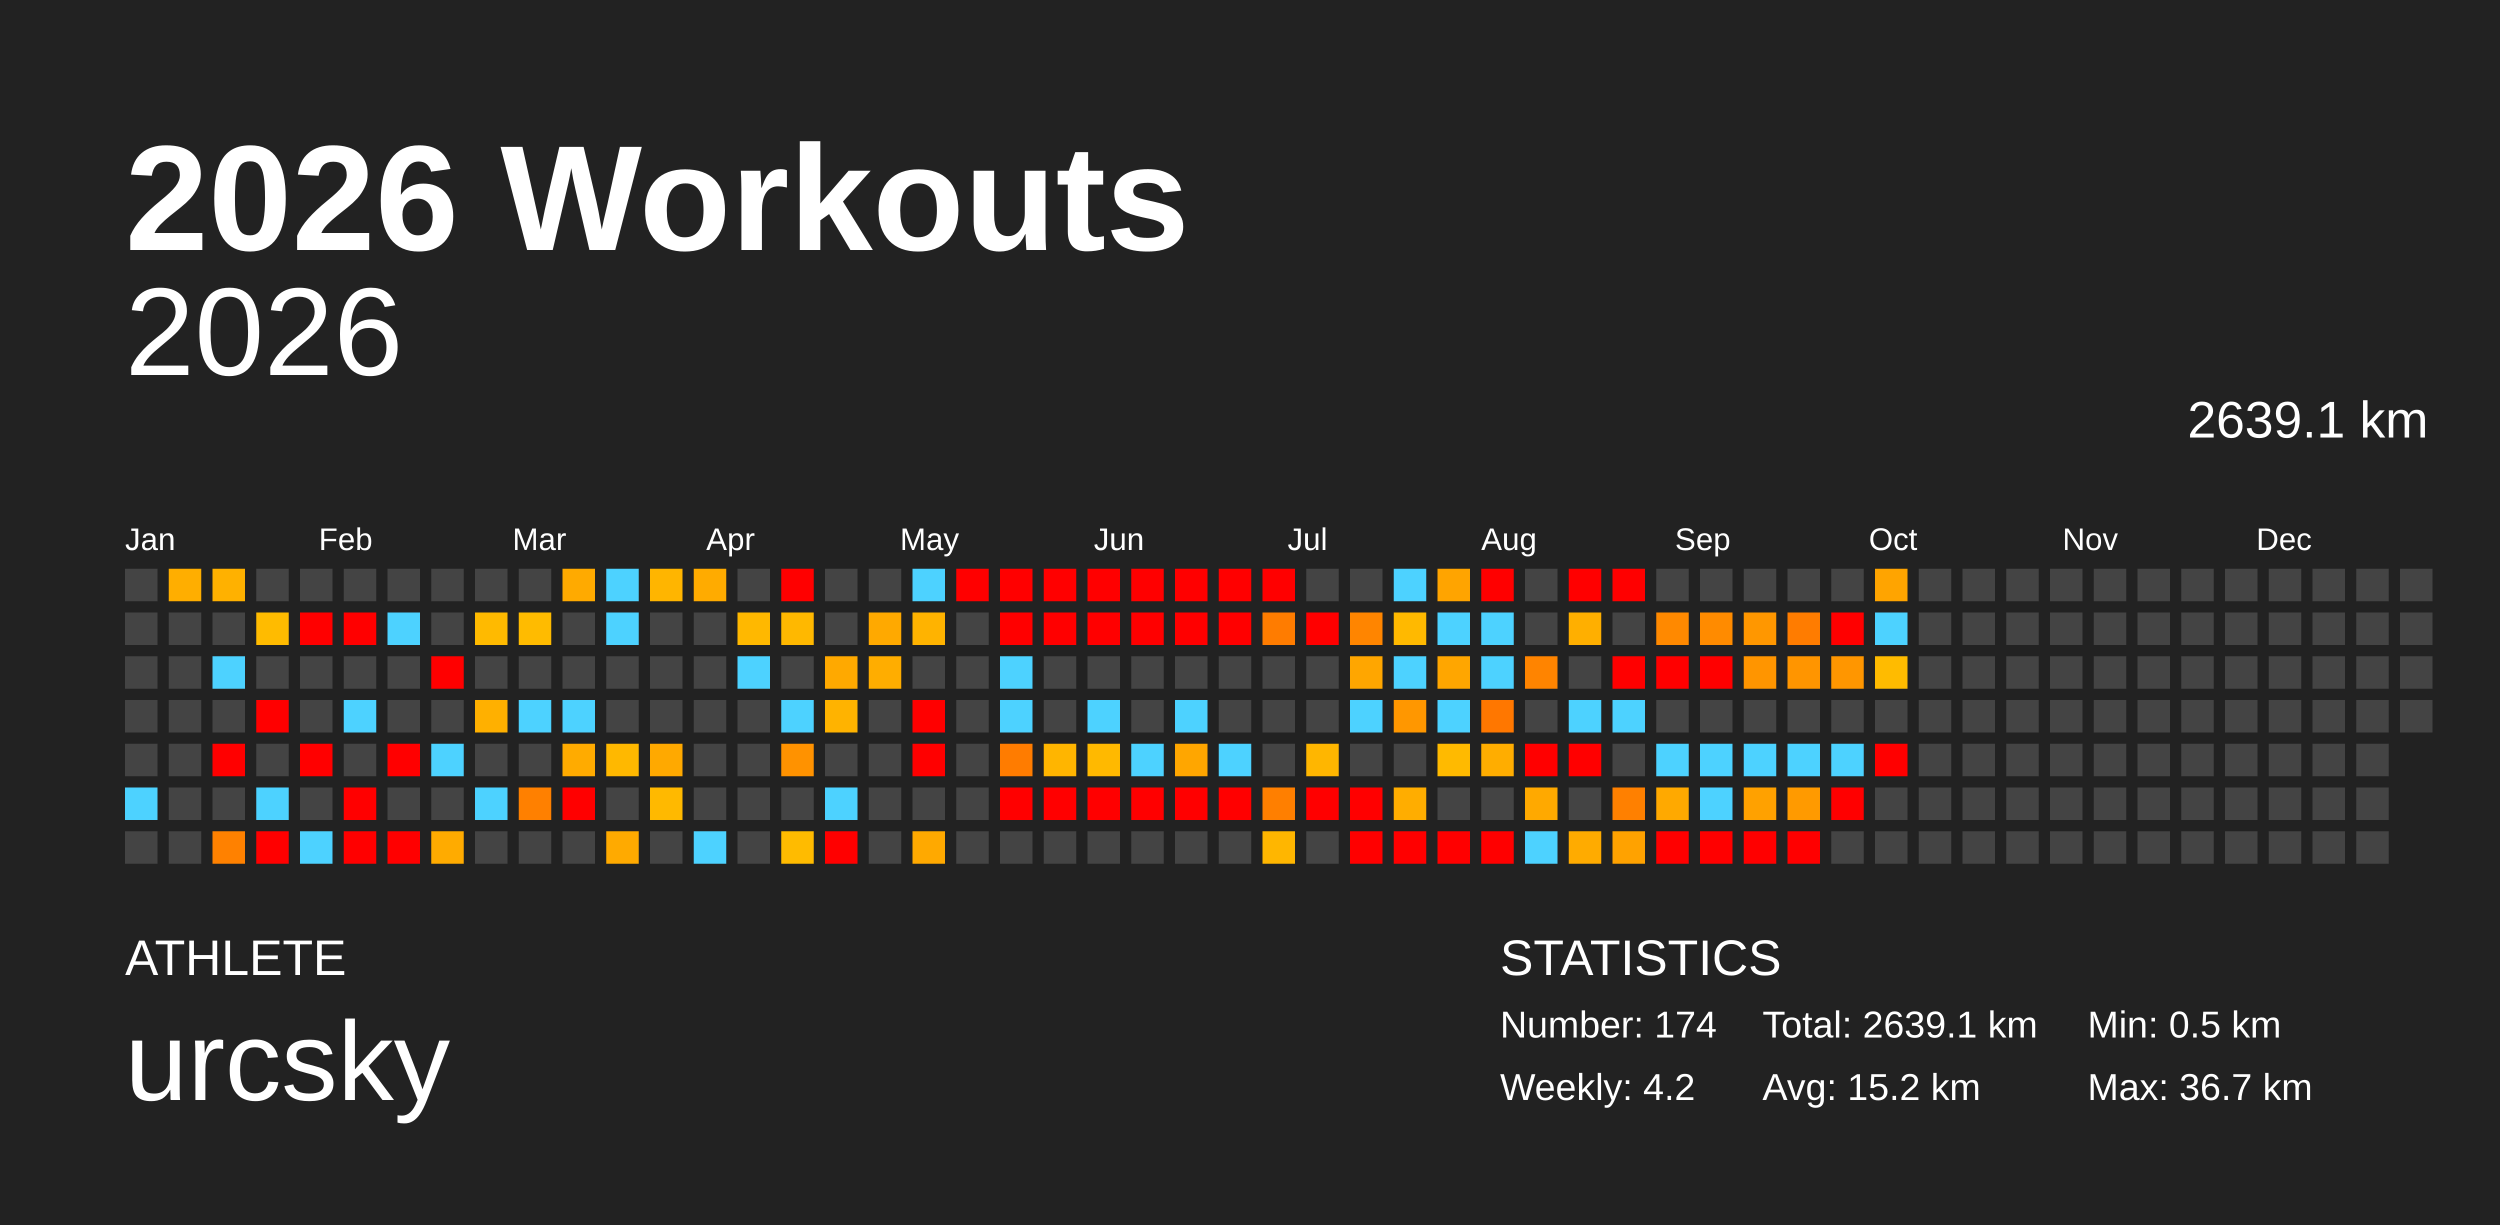
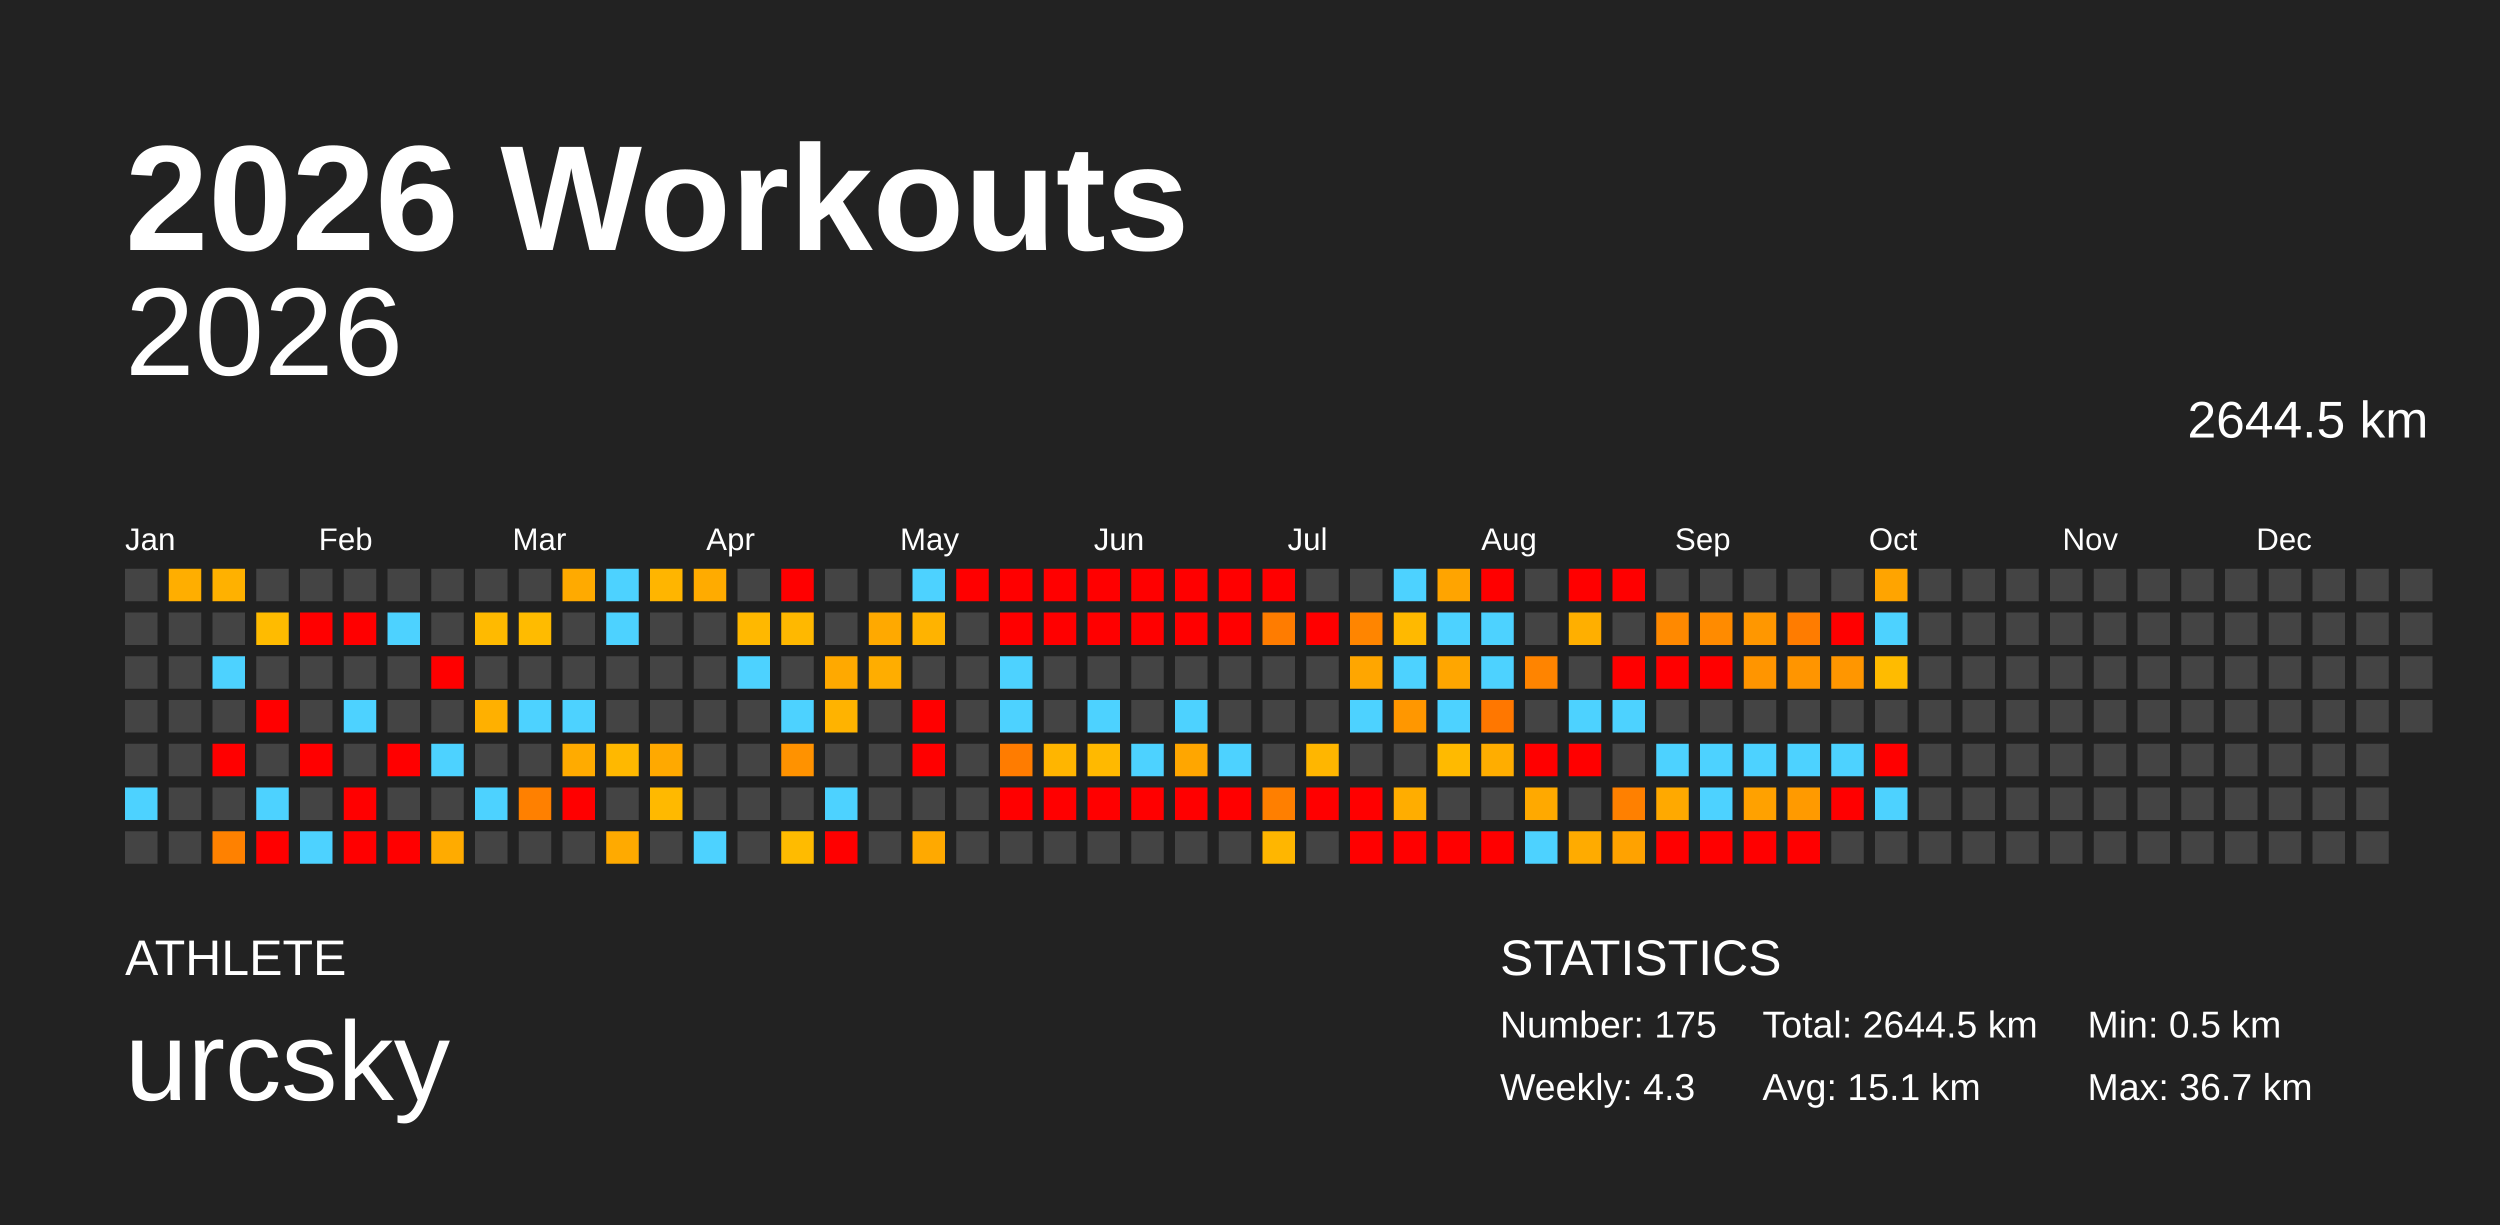
<svg xmlns="http://www.w3.org/2000/svg" baseProfile="full" height="98mm" version="1.1" viewBox="0,0,200,98" width="200mm">
  <defs />
  <rect fill="#222222" height="98" width="200" x="0" y="0" />
  <text fill="#FFFFFF" style="font-size:12px; font-family:Arial; font-weight:bold;" x="10" y="20">2026 Workouts</text>
  <text fill="#FFFFFF" style="font-size:4px; font-family:Arial" x="10" y="78">ATHLETE</text>
  <text fill="#FFFFFF" style="font-size:9px; font-family:Arial" x="10" y="88">urcsky</text>
  <text fill="#FFFFFF" style="font-size:4px; font-family:Arial" x="120" y="78">STATISTICS</text>
-   <text fill="#FFFFFF" style="font-size:3px; font-family:Arial" x="120" y="83">Number: 174</text>
-   <text fill="#FFFFFF" style="font-size:3px; font-family:Arial" x="120" y="88">Weekly: 4.2</text>
-   <text fill="#FFFFFF" style="font-size:3px; font-family:Arial" x="141" y="83">Total: 2639.1 km</text>
-   <text fill="#FFFFFF" style="font-size:3px; font-family:Arial" x="141" y="88">Avg: 15.2 km</text>
+   <text fill="#FFFFFF" style="font-size:3px; font-family:Arial" x="120" y="83">Number: 175</text>
+   <text fill="#FFFFFF" style="font-size:3px; font-family:Arial" x="120" y="88">Weekly: 4.3</text>
+   <text fill="#FFFFFF" style="font-size:3px; font-family:Arial" x="141" y="83">Total: 2644.5 km</text>
+   <text fill="#FFFFFF" style="font-size:3px; font-family:Arial" x="141" y="88">Avg: 15.1 km</text>
  <text fill="#FFFFFF" style="font-size:3px; font-family:Arial" x="167" y="83">Min: 0.5 km</text>
  <text fill="#FFFFFF" style="font-size:3px; font-family:Arial" x="167" y="88">Max: 36.7 km</text>
  <text alignment-baseline="hanging" fill="#FFFFFF" style="font-size:10.0px; font-family:Arial;" x="10" y="30">2026</text>
-   <text alignment-baseline="hanging" fill="#FFFFFF" style="font-size:4.125px; font-family:Arial;" x="175" y="35">2639.1 km</text>
+   <text alignment-baseline="hanging" fill="#FFFFFF" style="font-size:4.125px; font-family:Arial;" x="175" y="35">2644.5 km</text>
  <text fill="#FFFFFF" style="font-size:2.5px; font-family:Arial" x="10.0" y="44">Jan</text>
  <text fill="#FFFFFF" style="font-size:2.5px; font-family:Arial" x="25.5" y="44">Feb</text>
  <text fill="#FFFFFF" style="font-size:2.5px; font-family:Arial" x="41.0" y="44">Mar</text>
  <text fill="#FFFFFF" style="font-size:2.5px; font-family:Arial" x="56.5" y="44">Apr</text>
  <text fill="#FFFFFF" style="font-size:2.5px; font-family:Arial" x="72.0" y="44">May</text>
  <text fill="#FFFFFF" style="font-size:2.5px; font-family:Arial" x="87.5" y="44">Jun</text>
  <text fill="#FFFFFF" style="font-size:2.5px; font-family:Arial" x="103.0" y="44">Jul</text>
  <text fill="#FFFFFF" style="font-size:2.5px; font-family:Arial" x="118.5" y="44">Aug</text>
  <text fill="#FFFFFF" style="font-size:2.5px; font-family:Arial" x="134.0" y="44">Sep</text>
  <text fill="#FFFFFF" style="font-size:2.5px; font-family:Arial" x="149.5" y="44">Oct</text>
  <text fill="#FFFFFF" style="font-size:2.5px; font-family:Arial" x="165.0" y="44">Nov</text>
  <text fill="#FFFFFF" style="font-size:2.5px; font-family:Arial" x="180.5" y="44">Dec</text>
  <rect fill="#444444" height="2.6" width="2.6" x="10.0" y="45.5" />
  <rect fill="#444444" height="2.6" width="2.6" x="10.0" y="49.0" />
  <rect fill="#444444" height="2.6" width="2.6" x="10.0" y="52.5" />
  <rect fill="#444444" height="2.6" width="2.6" x="10.0" y="56.0" />
  <rect fill="#444444" height="2.6" width="2.6" x="10.0" y="59.5" />
  <rect fill="#4dd2ff" height="2.6" width="2.6" x="10.0" y="63.0" />
  <rect fill="#444444" height="2.6" width="2.6" x="10.0" y="66.5" />
  <rect fill="#ffae00" height="2.6" width="2.6" x="13.5" y="45.5" />
  <rect fill="#444444" height="2.6" width="2.6" x="13.5" y="49.0" />
  <rect fill="#444444" height="2.6" width="2.6" x="13.5" y="52.5" />
  <rect fill="#444444" height="2.6" width="2.6" x="13.5" y="56.0" />
  <rect fill="#444444" height="2.6" width="2.6" x="13.5" y="59.5" />
  <rect fill="#444444" height="2.6" width="2.6" x="13.5" y="63.0" />
  <rect fill="#444444" height="2.6" width="2.6" x="13.5" y="66.5" />
  <rect fill="#ffb100" height="2.6" width="2.6" x="17.0" y="45.5" />
  <rect fill="#444444" height="2.6" width="2.6" x="17.0" y="49.0" />
  <rect fill="#4dd2ff" height="2.6" width="2.6" x="17.0" y="52.5" />
  <rect fill="#444444" height="2.6" width="2.6" x="17.0" y="56.0" />
  <rect fill="red" height="2.6" width="2.6" x="17.0" y="59.5" />
  <rect fill="#444444" height="2.6" width="2.6" x="17.0" y="63.0" />
  <rect fill="#ff8100" height="2.6" width="2.6" x="17.0" y="66.5" />
  <rect fill="#444444" height="2.6" width="2.6" x="20.5" y="45.5" />
  <rect fill="#ffbb00" height="2.6" width="2.6" x="20.5" y="49.0" />
  <rect fill="#444444" height="2.6" width="2.6" x="20.5" y="52.5" />
  <rect fill="red" height="2.6" width="2.6" x="20.5" y="56.0" />
  <rect fill="#444444" height="2.6" width="2.6" x="20.5" y="59.5" />
  <rect fill="#4dd2ff" height="2.6" width="2.6" x="20.5" y="63.0" />
  <rect fill="red" height="2.6" width="2.6" x="20.5" y="66.5" />
  <rect fill="#444444" height="2.6" width="2.6" x="24.0" y="45.5" />
  <rect fill="red" height="2.6" width="2.6" x="24.0" y="49.0" />
  <rect fill="#444444" height="2.6" width="2.6" x="24.0" y="52.5" />
  <rect fill="#444444" height="2.6" width="2.6" x="24.0" y="56.0" />
  <rect fill="red" height="2.6" width="2.6" x="24.0" y="59.5" />
  <rect fill="#444444" height="2.6" width="2.6" x="24.0" y="63.0" />
  <rect fill="#4dd2ff" height="2.6" width="2.6" x="24.0" y="66.5" />
  <rect fill="#444444" height="2.6" width="2.6" x="27.5" y="45.5" />
  <rect fill="red" height="2.6" width="2.6" x="27.5" y="49.0" />
  <rect fill="#444444" height="2.6" width="2.6" x="27.5" y="52.5" />
  <rect fill="#4dd2ff" height="2.6" width="2.6" x="27.5" y="56.0" />
  <rect fill="#444444" height="2.6" width="2.6" x="27.5" y="59.5" />
  <rect fill="red" height="2.6" width="2.6" x="27.5" y="63.0" />
  <rect fill="red" height="2.6" width="2.6" x="27.5" y="66.5" />
  <rect fill="#444444" height="2.6" width="2.6" x="31.0" y="45.5" />
  <rect fill="#4dd2ff" height="2.6" width="2.6" x="31.0" y="49.0" />
  <rect fill="#444444" height="2.6" width="2.6" x="31.0" y="52.5" />
  <rect fill="#444444" height="2.6" width="2.6" x="31.0" y="56.0" />
  <rect fill="red" height="2.6" width="2.6" x="31.0" y="59.5" />
  <rect fill="#444444" height="2.6" width="2.6" x="31.0" y="63.0" />
  <rect fill="red" height="2.6" width="2.6" x="31.0" y="66.5" />
  <rect fill="#444444" height="2.6" width="2.6" x="34.5" y="45.5" />
  <rect fill="#444444" height="2.6" width="2.6" x="34.5" y="49.0" />
  <rect fill="red" height="2.6" width="2.6" x="34.5" y="52.5" />
  <rect fill="#444444" height="2.6" width="2.6" x="34.5" y="56.0" />
  <rect fill="#4dd2ff" height="2.6" width="2.6" x="34.5" y="59.5" />
  <rect fill="#444444" height="2.6" width="2.6" x="34.5" y="63.0" />
  <rect fill="#ffab00" height="2.6" width="2.6" x="34.5" y="66.5" />
  <rect fill="#444444" height="2.6" width="2.6" x="38.0" y="45.5" />
  <rect fill="#ffba00" height="2.6" width="2.6" x="38.0" y="49.0" />
  <rect fill="#444444" height="2.6" width="2.6" x="38.0" y="52.5" />
  <rect fill="#ffb000" height="2.6" width="2.6" x="38.0" y="56.0" />
  <rect fill="#444444" height="2.6" width="2.6" x="38.0" y="59.5" />
  <rect fill="#4dd2ff" height="2.6" width="2.6" x="38.0" y="63.0" />
  <rect fill="#444444" height="2.6" width="2.6" x="38.0" y="66.5" />
  <rect fill="#444444" height="2.6" width="2.6" x="41.5" y="45.5" />
  <rect fill="#ffbb00" height="2.6" width="2.6" x="41.5" y="49.0" />
  <rect fill="#444444" height="2.6" width="2.6" x="41.5" y="52.5" />
  <rect fill="#4dd2ff" height="2.6" width="2.6" x="41.5" y="56.0" />
  <rect fill="#444444" height="2.6" width="2.6" x="41.5" y="59.5" />
  <rect fill="#ff8000" height="2.6" width="2.6" x="41.5" y="63.0" />
  <rect fill="#444444" height="2.6" width="2.6" x="41.5" y="66.5" />
  <rect fill="#ffaa00" height="2.6" width="2.6" x="45.0" y="45.5" />
  <rect fill="#444444" height="2.6" width="2.6" x="45.0" y="49.0" />
  <rect fill="#444444" height="2.6" width="2.6" x="45.0" y="52.5" />
  <rect fill="#4dd2ff" height="2.6" width="2.6" x="45.0" y="56.0" />
  <rect fill="#ffab00" height="2.6" width="2.6" x="45.0" y="59.5" />
  <rect fill="red" height="2.6" width="2.6" x="45.0" y="63.0" />
  <rect fill="#444444" height="2.6" width="2.6" x="45.0" y="66.5" />
  <rect fill="#4dd2ff" height="2.6" width="2.6" x="48.5" y="45.5" />
  <rect fill="#4dd2ff" height="2.6" width="2.6" x="48.5" y="49.0" />
  <rect fill="#444444" height="2.6" width="2.6" x="48.5" y="52.5" />
  <rect fill="#444444" height="2.6" width="2.6" x="48.5" y="56.0" />
  <rect fill="#ffb800" height="2.6" width="2.6" x="48.5" y="59.5" />
  <rect fill="#444444" height="2.6" width="2.6" x="48.5" y="63.0" />
  <rect fill="#ffaa00" height="2.6" width="2.6" x="48.5" y="66.5" />
  <rect fill="#ffb500" height="2.6" width="2.6" x="52.0" y="45.5" />
  <rect fill="#444444" height="2.6" width="2.6" x="52.0" y="49.0" />
  <rect fill="#444444" height="2.6" width="2.6" x="52.0" y="52.5" />
  <rect fill="#444444" height="2.6" width="2.6" x="52.0" y="56.0" />
  <rect fill="#ffa900" height="2.6" width="2.6" x="52.0" y="59.5" />
  <rect fill="#ffb900" height="2.6" width="2.6" x="52.0" y="63.0" />
  <rect fill="#444444" height="2.6" width="2.6" x="52.0" y="66.5" />
  <rect fill="#ffab00" height="2.6" width="2.6" x="55.5" y="45.5" />
  <rect fill="#444444" height="2.6" width="2.6" x="55.5" y="49.0" />
  <rect fill="#444444" height="2.6" width="2.6" x="55.5" y="52.5" />
  <rect fill="#444444" height="2.6" width="2.6" x="55.5" y="56.0" />
  <rect fill="#444444" height="2.6" width="2.6" x="55.5" y="59.5" />
  <rect fill="#444444" height="2.6" width="2.6" x="55.5" y="63.0" />
  <rect fill="#4dd2ff" height="2.6" width="2.6" x="55.5" y="66.5" />
  <rect fill="#444444" height="2.6" width="2.6" x="59.0" y="45.5" />
  <rect fill="#ffb800" height="2.6" width="2.6" x="59.0" y="49.0" />
  <rect fill="#4dd2ff" height="2.6" width="2.6" x="59.0" y="52.5" />
  <rect fill="#444444" height="2.6" width="2.6" x="59.0" y="56.0" />
  <rect fill="#444444" height="2.6" width="2.6" x="59.0" y="59.5" />
  <rect fill="#444444" height="2.6" width="2.6" x="59.0" y="63.0" />
  <rect fill="#444444" height="2.6" width="2.6" x="59.0" y="66.5" />
  <rect fill="red" height="2.6" width="2.6" x="62.5" y="45.5" />
  <rect fill="#ffb800" height="2.6" width="2.6" x="62.5" y="49.0" />
  <rect fill="#444444" height="2.6" width="2.6" x="62.5" y="52.5" />
  <rect fill="#4dd2ff" height="2.6" width="2.6" x="62.5" y="56.0" />
  <rect fill="#ff9200" height="2.6" width="2.6" x="62.5" y="59.5" />
  <rect fill="#444444" height="2.6" width="2.6" x="62.5" y="63.0" />
  <rect fill="#ffbb00" height="2.6" width="2.6" x="62.5" y="66.5" />
  <rect fill="#444444" height="2.6" width="2.6" x="66.0" y="45.5" />
  <rect fill="#444444" height="2.6" width="2.6" x="66.0" y="49.0" />
  <rect fill="#ffa900" height="2.6" width="2.6" x="66.0" y="52.5" />
  <rect fill="#ffb300" height="2.6" width="2.6" x="66.0" y="56.0" />
  <rect fill="#444444" height="2.6" width="2.6" x="66.0" y="59.5" />
  <rect fill="#4dd2ff" height="2.6" width="2.6" x="66.0" y="63.0" />
  <rect fill="red" height="2.6" width="2.6" x="66.0" y="66.5" />
  <rect fill="#444444" height="2.6" width="2.6" x="69.5" y="45.5" />
  <rect fill="#ffa900" height="2.6" width="2.6" x="69.5" y="49.0" />
  <rect fill="#ffad00" height="2.6" width="2.6" x="69.5" y="52.5" />
  <rect fill="#444444" height="2.6" width="2.6" x="69.5" y="56.0" />
  <rect fill="#444444" height="2.6" width="2.6" x="69.5" y="59.5" />
  <rect fill="#444444" height="2.6" width="2.6" x="69.5" y="63.0" />
  <rect fill="#444444" height="2.6" width="2.6" x="69.5" y="66.5" />
  <rect fill="#4dd2ff" height="2.6" width="2.6" x="73.0" y="45.5" />
  <rect fill="#ffb300" height="2.6" width="2.6" x="73.0" y="49.0" />
  <rect fill="#444444" height="2.6" width="2.6" x="73.0" y="52.5" />
  <rect fill="red" height="2.6" width="2.6" x="73.0" y="56.0" />
  <rect fill="red" height="2.6" width="2.6" x="73.0" y="59.5" />
  <rect fill="#444444" height="2.6" width="2.6" x="73.0" y="63.0" />
  <rect fill="#ffa900" height="2.6" width="2.6" x="73.0" y="66.5" />
  <rect fill="red" height="2.6" width="2.6" x="76.5" y="45.5" />
  <rect fill="#444444" height="2.6" width="2.6" x="76.5" y="49.0" />
  <rect fill="#444444" height="2.6" width="2.6" x="76.5" y="52.5" />
  <rect fill="#444444" height="2.6" width="2.6" x="76.5" y="56.0" />
  <rect fill="#444444" height="2.6" width="2.6" x="76.5" y="59.5" />
  <rect fill="#444444" height="2.6" width="2.6" x="76.5" y="63.0" />
  <rect fill="#444444" height="2.6" width="2.6" x="76.5" y="66.5" />
  <rect fill="red" height="2.6" width="2.6" x="80.0" y="45.5" />
  <rect fill="red" height="2.6" width="2.6" x="80.0" y="49.0" />
  <rect fill="#4dd2ff" height="2.6" width="2.6" x="80.0" y="52.5" />
  <rect fill="#4dd2ff" height="2.6" width="2.6" x="80.0" y="56.0" />
  <rect fill="#ff7c00" height="2.6" width="2.6" x="80.0" y="59.5" />
  <rect fill="red" height="2.6" width="2.6" x="80.0" y="63.0" />
  <rect fill="#444444" height="2.6" width="2.6" x="80.0" y="66.5" />
  <rect fill="red" height="2.6" width="2.6" x="83.5" y="45.5" />
  <rect fill="red" height="2.6" width="2.6" x="83.5" y="49.0" />
  <rect fill="#444444" height="2.6" width="2.6" x="83.5" y="52.5" />
  <rect fill="#444444" height="2.6" width="2.6" x="83.5" y="56.0" />
  <rect fill="#ffb500" height="2.6" width="2.6" x="83.5" y="59.5" />
  <rect fill="red" height="2.6" width="2.6" x="83.5" y="63.0" />
  <rect fill="#444444" height="2.6" width="2.6" x="83.5" y="66.5" />
  <rect fill="red" height="2.6" width="2.6" x="87.0" y="45.5" />
  <rect fill="red" height="2.6" width="2.6" x="87.0" y="49.0" />
  <rect fill="#444444" height="2.6" width="2.6" x="87.0" y="52.5" />
  <rect fill="#4dd2ff" height="2.6" width="2.6" x="87.0" y="56.0" />
  <rect fill="#ffb900" height="2.6" width="2.6" x="87.0" y="59.5" />
  <rect fill="red" height="2.6" width="2.6" x="87.0" y="63.0" />
  <rect fill="#444444" height="2.6" width="2.6" x="87.0" y="66.5" />
  <rect fill="red" height="2.6" width="2.6" x="90.5" y="45.5" />
  <rect fill="red" height="2.6" width="2.6" x="90.5" y="49.0" />
  <rect fill="#444444" height="2.6" width="2.6" x="90.5" y="52.5" />
  <rect fill="#444444" height="2.6" width="2.6" x="90.5" y="56.0" />
  <rect fill="#4dd2ff" height="2.6" width="2.6" x="90.5" y="59.5" />
  <rect fill="red" height="2.6" width="2.6" x="90.5" y="63.0" />
  <rect fill="#444444" height="2.6" width="2.6" x="90.5" y="66.5" />
  <rect fill="red" height="2.6" width="2.6" x="94.0" y="45.5" />
  <rect fill="red" height="2.6" width="2.6" x="94.0" y="49.0" />
  <rect fill="#444444" height="2.6" width="2.6" x="94.0" y="52.5" />
  <rect fill="#4dd2ff" height="2.6" width="2.6" x="94.0" y="56.0" />
  <rect fill="#ffa600" height="2.6" width="2.6" x="94.0" y="59.5" />
  <rect fill="red" height="2.6" width="2.6" x="94.0" y="63.0" />
  <rect fill="#444444" height="2.6" width="2.6" x="94.0" y="66.5" />
  <rect fill="red" height="2.6" width="2.6" x="97.5" y="45.5" />
  <rect fill="red" height="2.6" width="2.6" x="97.5" y="49.0" />
  <rect fill="#444444" height="2.6" width="2.6" x="97.5" y="52.5" />
  <rect fill="#444444" height="2.6" width="2.6" x="97.5" y="56.0" />
  <rect fill="#4dd2ff" height="2.6" width="2.6" x="97.5" y="59.5" />
  <rect fill="red" height="2.6" width="2.6" x="97.5" y="63.0" />
  <rect fill="#444444" height="2.6" width="2.6" x="97.5" y="66.5" />
  <rect fill="red" height="2.6" width="2.6" x="101.0" y="45.5" />
  <rect fill="#ff7c00" height="2.6" width="2.6" x="101.0" y="49.0" />
  <rect fill="#444444" height="2.6" width="2.6" x="101.0" y="52.5" />
  <rect fill="#444444" height="2.6" width="2.6" x="101.0" y="56.0" />
  <rect fill="#444444" height="2.6" width="2.6" x="101.0" y="59.5" />
  <rect fill="#ff7f00" height="2.6" width="2.6" x="101.0" y="63.0" />
  <rect fill="#ffb600" height="2.6" width="2.6" x="101.0" y="66.5" />
  <rect fill="#444444" height="2.6" width="2.6" x="104.5" y="45.5" />
  <rect fill="red" height="2.6" width="2.6" x="104.5" y="49.0" />
  <rect fill="#444444" height="2.6" width="2.6" x="104.5" y="52.5" />
  <rect fill="#444444" height="2.6" width="2.6" x="104.5" y="56.0" />
  <rect fill="#ffb600" height="2.6" width="2.6" x="104.5" y="59.5" />
  <rect fill="red" height="2.6" width="2.6" x="104.5" y="63.0" />
  <rect fill="#444444" height="2.6" width="2.6" x="104.5" y="66.5" />
  <rect fill="#444444" height="2.6" width="2.6" x="108.0" y="45.5" />
  <rect fill="#ff8500" height="2.6" width="2.6" x="108.0" y="49.0" />
  <rect fill="#ffa600" height="2.6" width="2.6" x="108.0" y="52.5" />
  <rect fill="#4dd2ff" height="2.6" width="2.6" x="108.0" y="56.0" />
  <rect fill="#444444" height="2.6" width="2.6" x="108.0" y="59.5" />
  <rect fill="red" height="2.6" width="2.6" x="108.0" y="63.0" />
  <rect fill="red" height="2.6" width="2.6" x="108.0" y="66.5" />
  <rect fill="#4dd2ff" height="2.6" width="2.6" x="111.5" y="45.5" />
  <rect fill="#ffb900" height="2.6" width="2.6" x="111.5" y="49.0" />
  <rect fill="#4dd2ff" height="2.6" width="2.6" x="111.5" y="52.5" />
  <rect fill="#ff9700" height="2.6" width="2.6" x="111.5" y="56.0" />
  <rect fill="#444444" height="2.6" width="2.6" x="111.5" y="59.5" />
  <rect fill="#ffad00" height="2.6" width="2.6" x="111.5" y="63.0" />
  <rect fill="red" height="2.6" width="2.6" x="111.5" y="66.5" />
  <rect fill="#ffa400" height="2.6" width="2.6" x="115.0" y="45.5" />
  <rect fill="#4dd2ff" height="2.6" width="2.6" x="115.0" y="49.0" />
  <rect fill="#ffa600" height="2.6" width="2.6" x="115.0" y="52.5" />
  <rect fill="#4dd2ff" height="2.6" width="2.6" x="115.0" y="56.0" />
  <rect fill="#ffba00" height="2.6" width="2.6" x="115.0" y="59.5" />
  <rect fill="#444444" height="2.6" width="2.6" x="115.0" y="63.0" />
  <rect fill="red" height="2.6" width="2.6" x="115.0" y="66.5" />
  <rect fill="red" height="2.6" width="2.6" x="118.5" y="45.5" />
  <rect fill="#4dd2ff" height="2.6" width="2.6" x="118.5" y="49.0" />
  <rect fill="#4dd2ff" height="2.6" width="2.6" x="118.5" y="52.5" />
  <rect fill="#ff7700" height="2.6" width="2.6" x="118.5" y="56.0" />
  <rect fill="#ffad00" height="2.6" width="2.6" x="118.5" y="59.5" />
  <rect fill="#444444" height="2.6" width="2.6" x="118.5" y="63.0" />
  <rect fill="red" height="2.6" width="2.6" x="118.5" y="66.5" />
  <rect fill="#444444" height="2.6" width="2.6" x="122.0" y="45.5" />
  <rect fill="#444444" height="2.6" width="2.6" x="122.0" y="49.0" />
  <rect fill="#ff8400" height="2.6" width="2.6" x="122.0" y="52.5" />
  <rect fill="#444444" height="2.6" width="2.6" x="122.0" y="56.0" />
  <rect fill="red" height="2.6" width="2.6" x="122.0" y="59.5" />
  <rect fill="#ffa900" height="2.6" width="2.6" x="122.0" y="63.0" />
  <rect fill="#4dd2ff" height="2.6" width="2.6" x="122.0" y="66.5" />
  <rect fill="red" height="2.6" width="2.6" x="125.5" y="45.5" />
  <rect fill="#ffaf00" height="2.6" width="2.6" x="125.5" y="49.0" />
  <rect fill="#444444" height="2.6" width="2.6" x="125.5" y="52.5" />
  <rect fill="#4dd2ff" height="2.6" width="2.6" x="125.5" y="56.0" />
  <rect fill="red" height="2.6" width="2.6" x="125.5" y="59.5" />
  <rect fill="#444444" height="2.6" width="2.6" x="125.5" y="63.0" />
  <rect fill="#ffab00" height="2.6" width="2.6" x="125.5" y="66.5" />
  <rect fill="red" height="2.6" width="2.6" x="129.0" y="45.5" />
  <rect fill="#444444" height="2.6" width="2.6" x="129.0" y="49.0" />
  <rect fill="red" height="2.6" width="2.6" x="129.0" y="52.5" />
  <rect fill="#4dd2ff" height="2.6" width="2.6" x="129.0" y="56.0" />
  <rect fill="#444444" height="2.6" width="2.6" x="129.0" y="59.5" />
  <rect fill="#ff8000" height="2.6" width="2.6" x="129.0" y="63.0" />
  <rect fill="#ffa200" height="2.6" width="2.6" x="129.0" y="66.5" />
  <rect fill="#444444" height="2.6" width="2.6" x="132.5" y="45.5" />
  <rect fill="#ff8900" height="2.6" width="2.6" x="132.5" y="49.0" />
  <rect fill="red" height="2.6" width="2.6" x="132.5" y="52.5" />
  <rect fill="#444444" height="2.6" width="2.6" x="132.5" y="56.0" />
  <rect fill="#4dd2ff" height="2.6" width="2.6" x="132.5" y="59.5" />
  <rect fill="#ffa900" height="2.6" width="2.6" x="132.5" y="63.0" />
  <rect fill="red" height="2.6" width="2.6" x="132.5" y="66.5" />
  <rect fill="#444444" height="2.6" width="2.6" x="136.0" y="45.5" />
  <rect fill="#ff8b00" height="2.6" width="2.6" x="136.0" y="49.0" />
  <rect fill="red" height="2.6" width="2.6" x="136.0" y="52.5" />
  <rect fill="#444444" height="2.6" width="2.6" x="136.0" y="56.0" />
  <rect fill="#4dd2ff" height="2.6" width="2.6" x="136.0" y="59.5" />
  <rect fill="#4dd2ff" height="2.6" width="2.6" x="136.0" y="63.0" />
  <rect fill="red" height="2.6" width="2.6" x="136.0" y="66.5" />
  <rect fill="#444444" height="2.6" width="2.6" x="139.5" y="45.5" />
  <rect fill="#ff9700" height="2.6" width="2.6" x="139.5" y="49.0" />
  <rect fill="#ff9500" height="2.6" width="2.6" x="139.5" y="52.5" />
  <rect fill="#444444" height="2.6" width="2.6" x="139.5" y="56.0" />
  <rect fill="#4dd2ff" height="2.6" width="2.6" x="139.5" y="59.5" />
  <rect fill="#ffa100" height="2.6" width="2.6" x="139.5" y="63.0" />
  <rect fill="red" height="2.6" width="2.6" x="139.5" y="66.5" />
  <rect fill="#444444" height="2.6" width="2.6" x="143.0" y="45.5" />
  <rect fill="#ff7c00" height="2.6" width="2.6" x="143.0" y="49.0" />
  <rect fill="#ff9500" height="2.6" width="2.6" x="143.0" y="52.5" />
  <rect fill="#444444" height="2.6" width="2.6" x="143.0" y="56.0" />
  <rect fill="#4dd2ff" height="2.6" width="2.6" x="143.0" y="59.5" />
  <rect fill="#ff9a00" height="2.6" width="2.6" x="143.0" y="63.0" />
  <rect fill="red" height="2.6" width="2.6" x="143.0" y="66.5" />
  <rect fill="#444444" height="2.6" width="2.6" x="146.5" y="45.5" />
  <rect fill="red" height="2.6" width="2.6" x="146.5" y="49.0" />
  <rect fill="#ff9600" height="2.6" width="2.6" x="146.5" y="52.5" />
  <rect fill="#444444" height="2.6" width="2.6" x="146.5" y="56.0" />
  <rect fill="#4dd2ff" height="2.6" width="2.6" x="146.5" y="59.5" />
  <rect fill="red" height="2.6" width="2.6" x="146.5" y="63.0" />
  <rect fill="#444444" height="2.6" width="2.6" x="146.5" y="66.5" />
  <rect fill="#ffa400" height="2.6" width="2.6" x="150.0" y="45.5" />
  <rect fill="#4dd2ff" height="2.6" width="2.6" x="150.0" y="49.0" />
  <rect fill="#ffbb00" height="2.6" width="2.6" x="150.0" y="52.5" />
  <rect fill="#444444" height="2.6" width="2.6" x="150.0" y="56.0" />
  <rect fill="red" height="2.6" width="2.6" x="150.0" y="59.5" />
-   <rect fill="#444444" height="2.6" width="2.6" x="150.0" y="63.0" />
+   <rect fill="#4dd2ff" height="2.6" width="2.6" x="150.0" y="63.0" />
  <rect fill="#444444" height="2.6" width="2.6" x="150.0" y="66.5" />
  <rect fill="#444444" height="2.6" width="2.6" x="153.5" y="45.5" />
  <rect fill="#444444" height="2.6" width="2.6" x="153.5" y="49.0" />
  <rect fill="#444444" height="2.6" width="2.6" x="153.5" y="52.5" />
  <rect fill="#444444" height="2.6" width="2.6" x="153.5" y="56.0" />
  <rect fill="#444444" height="2.6" width="2.6" x="153.5" y="59.5" />
  <rect fill="#444444" height="2.6" width="2.6" x="153.5" y="63.0" />
  <rect fill="#444444" height="2.6" width="2.6" x="153.5" y="66.5" />
  <rect fill="#444444" height="2.6" width="2.6" x="157.0" y="45.5" />
  <rect fill="#444444" height="2.6" width="2.6" x="157.0" y="49.0" />
  <rect fill="#444444" height="2.6" width="2.6" x="157.0" y="52.5" />
  <rect fill="#444444" height="2.6" width="2.6" x="157.0" y="56.0" />
  <rect fill="#444444" height="2.6" width="2.6" x="157.0" y="59.5" />
  <rect fill="#444444" height="2.6" width="2.6" x="157.0" y="63.0" />
  <rect fill="#444444" height="2.6" width="2.6" x="157.0" y="66.5" />
  <rect fill="#444444" height="2.6" width="2.6" x="160.5" y="45.5" />
  <rect fill="#444444" height="2.6" width="2.6" x="160.5" y="49.0" />
  <rect fill="#444444" height="2.6" width="2.6" x="160.5" y="52.5" />
  <rect fill="#444444" height="2.6" width="2.6" x="160.5" y="56.0" />
  <rect fill="#444444" height="2.6" width="2.6" x="160.5" y="59.5" />
  <rect fill="#444444" height="2.6" width="2.6" x="160.5" y="63.0" />
  <rect fill="#444444" height="2.6" width="2.6" x="160.5" y="66.5" />
  <rect fill="#444444" height="2.6" width="2.6" x="164.0" y="45.5" />
  <rect fill="#444444" height="2.6" width="2.6" x="164.0" y="49.0" />
  <rect fill="#444444" height="2.6" width="2.6" x="164.0" y="52.5" />
  <rect fill="#444444" height="2.6" width="2.6" x="164.0" y="56.0" />
  <rect fill="#444444" height="2.6" width="2.6" x="164.0" y="59.5" />
  <rect fill="#444444" height="2.6" width="2.6" x="164.0" y="63.0" />
  <rect fill="#444444" height="2.6" width="2.6" x="164.0" y="66.5" />
  <rect fill="#444444" height="2.6" width="2.6" x="167.5" y="45.5" />
  <rect fill="#444444" height="2.6" width="2.6" x="167.5" y="49.0" />
  <rect fill="#444444" height="2.6" width="2.6" x="167.5" y="52.5" />
  <rect fill="#444444" height="2.6" width="2.6" x="167.5" y="56.0" />
  <rect fill="#444444" height="2.6" width="2.6" x="167.5" y="59.5" />
  <rect fill="#444444" height="2.6" width="2.6" x="167.5" y="63.0" />
  <rect fill="#444444" height="2.6" width="2.6" x="167.5" y="66.5" />
  <rect fill="#444444" height="2.6" width="2.6" x="171.0" y="45.5" />
  <rect fill="#444444" height="2.6" width="2.6" x="171.0" y="49.0" />
  <rect fill="#444444" height="2.6" width="2.6" x="171.0" y="52.5" />
  <rect fill="#444444" height="2.6" width="2.6" x="171.0" y="56.0" />
  <rect fill="#444444" height="2.6" width="2.6" x="171.0" y="59.5" />
  <rect fill="#444444" height="2.6" width="2.6" x="171.0" y="63.0" />
  <rect fill="#444444" height="2.6" width="2.6" x="171.0" y="66.5" />
  <rect fill="#444444" height="2.6" width="2.6" x="174.5" y="45.5" />
  <rect fill="#444444" height="2.6" width="2.6" x="174.5" y="49.0" />
  <rect fill="#444444" height="2.6" width="2.6" x="174.5" y="52.5" />
  <rect fill="#444444" height="2.6" width="2.6" x="174.5" y="56.0" />
  <rect fill="#444444" height="2.6" width="2.6" x="174.5" y="59.5" />
  <rect fill="#444444" height="2.6" width="2.6" x="174.5" y="63.0" />
  <rect fill="#444444" height="2.6" width="2.6" x="174.5" y="66.5" />
  <rect fill="#444444" height="2.6" width="2.6" x="178.0" y="45.5" />
  <rect fill="#444444" height="2.6" width="2.6" x="178.0" y="49.0" />
  <rect fill="#444444" height="2.6" width="2.6" x="178.0" y="52.5" />
  <rect fill="#444444" height="2.6" width="2.6" x="178.0" y="56.0" />
  <rect fill="#444444" height="2.6" width="2.6" x="178.0" y="59.5" />
  <rect fill="#444444" height="2.6" width="2.6" x="178.0" y="63.0" />
  <rect fill="#444444" height="2.6" width="2.6" x="178.0" y="66.5" />
  <rect fill="#444444" height="2.6" width="2.6" x="181.5" y="45.5" />
  <rect fill="#444444" height="2.6" width="2.6" x="181.5" y="49.0" />
  <rect fill="#444444" height="2.6" width="2.6" x="181.5" y="52.5" />
  <rect fill="#444444" height="2.6" width="2.6" x="181.5" y="56.0" />
  <rect fill="#444444" height="2.6" width="2.6" x="181.5" y="59.5" />
  <rect fill="#444444" height="2.6" width="2.6" x="181.5" y="63.0" />
  <rect fill="#444444" height="2.6" width="2.6" x="181.5" y="66.5" />
  <rect fill="#444444" height="2.6" width="2.6" x="185.0" y="45.5" />
  <rect fill="#444444" height="2.6" width="2.6" x="185.0" y="49.0" />
  <rect fill="#444444" height="2.6" width="2.6" x="185.0" y="52.5" />
  <rect fill="#444444" height="2.6" width="2.6" x="185.0" y="56.0" />
  <rect fill="#444444" height="2.6" width="2.6" x="185.0" y="59.5" />
  <rect fill="#444444" height="2.6" width="2.6" x="185.0" y="63.0" />
  <rect fill="#444444" height="2.6" width="2.6" x="185.0" y="66.5" />
  <rect fill="#444444" height="2.6" width="2.6" x="188.5" y="45.5" />
  <rect fill="#444444" height="2.6" width="2.6" x="188.5" y="49.0" />
  <rect fill="#444444" height="2.6" width="2.6" x="188.5" y="52.5" />
  <rect fill="#444444" height="2.6" width="2.6" x="188.5" y="56.0" />
  <rect fill="#444444" height="2.6" width="2.6" x="188.5" y="59.5" />
  <rect fill="#444444" height="2.6" width="2.6" x="188.5" y="63.0" />
  <rect fill="#444444" height="2.6" width="2.6" x="188.5" y="66.5" />
  <rect fill="#444444" height="2.6" width="2.6" x="192.0" y="45.5" />
  <rect fill="#444444" height="2.6" width="2.6" x="192.0" y="49.0" />
  <rect fill="#444444" height="2.6" width="2.6" x="192.0" y="52.5" />
  <rect fill="#444444" height="2.6" width="2.6" x="192.0" y="56.0" />
</svg>
